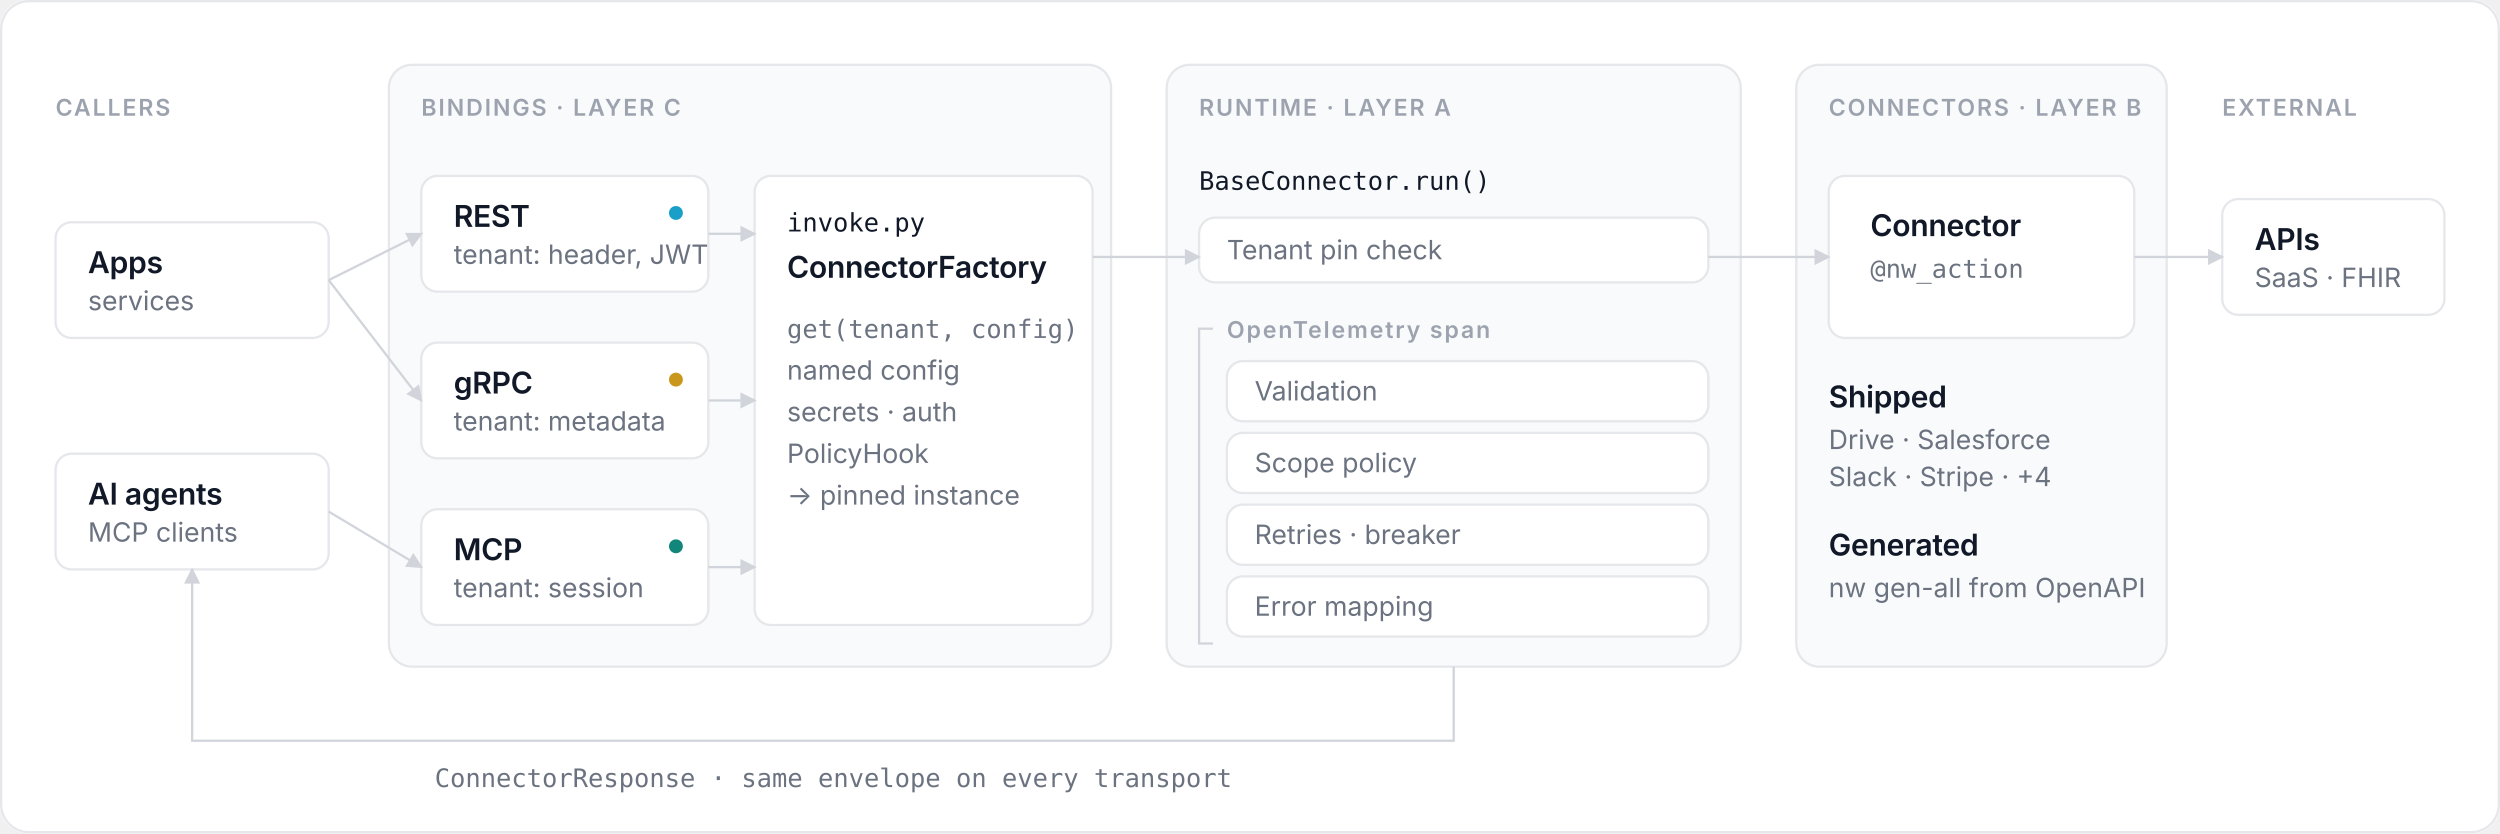
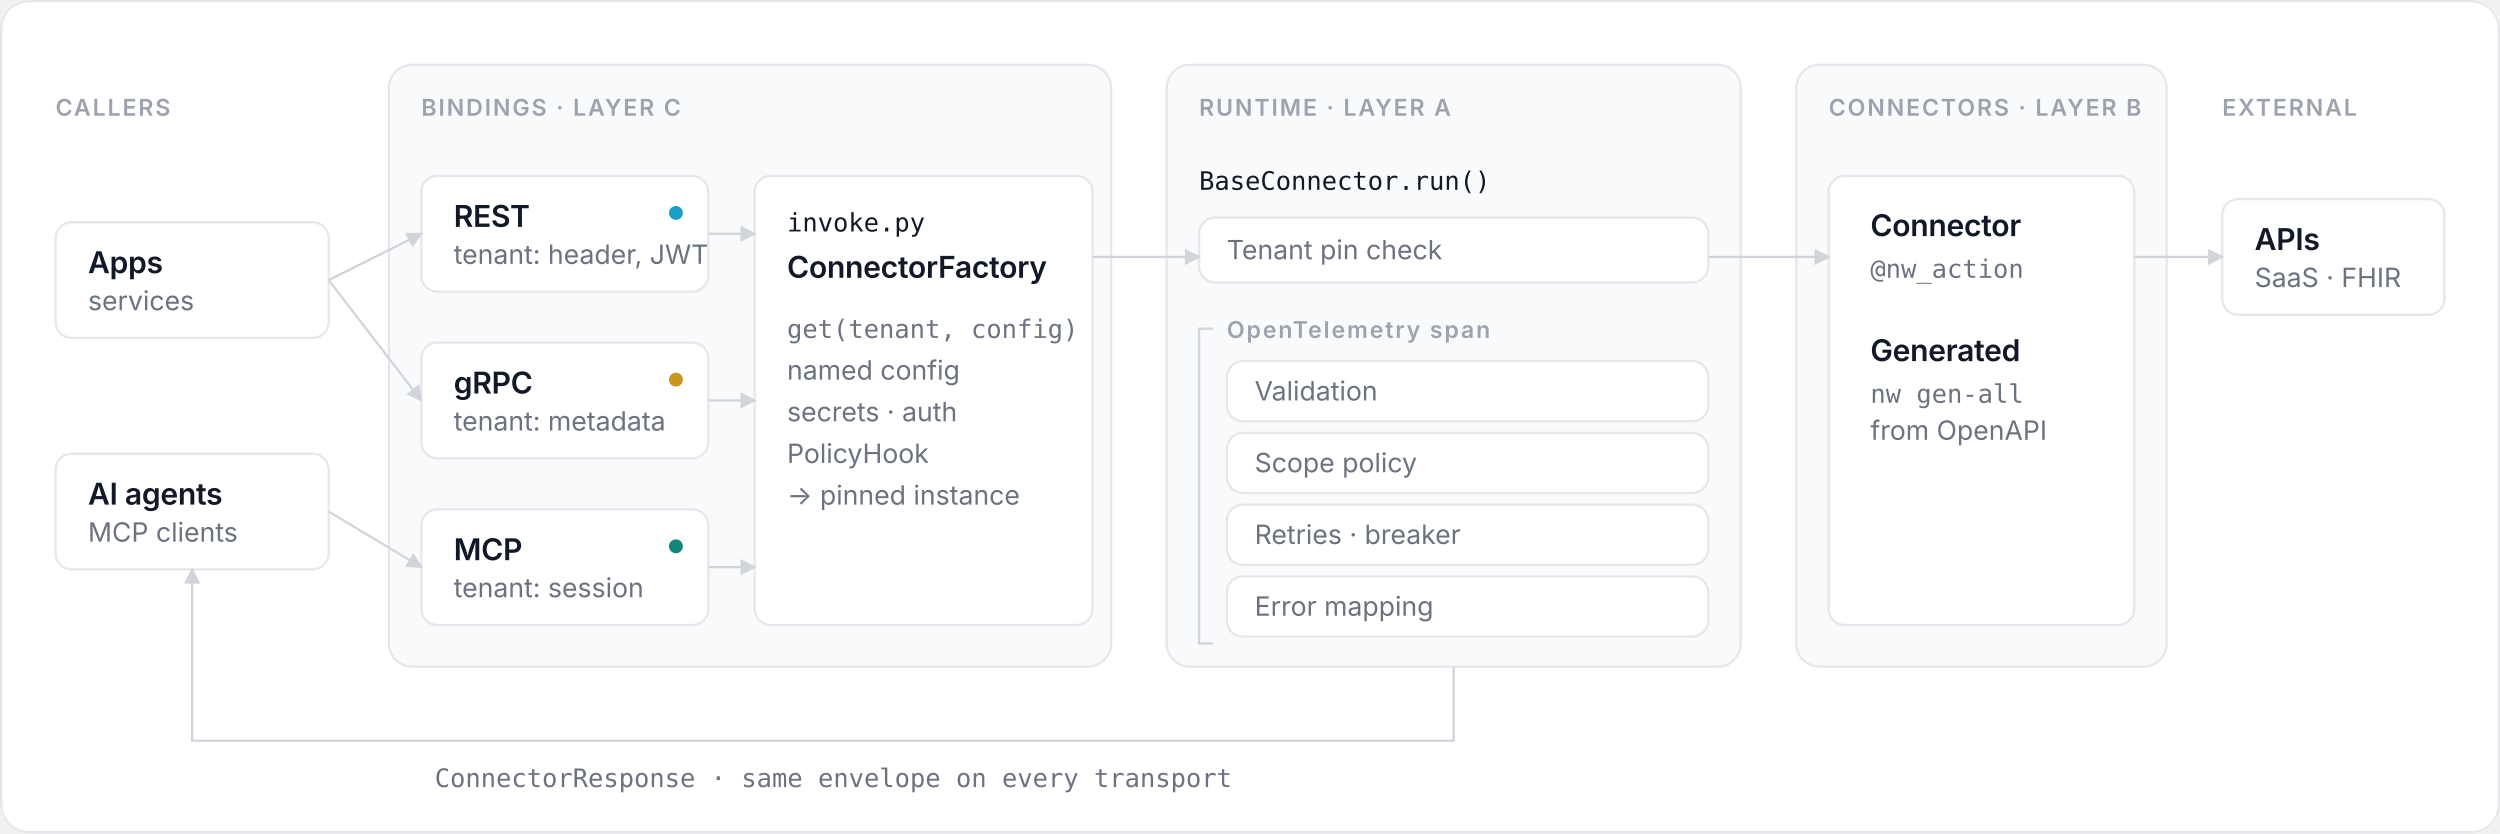
<svg xmlns="http://www.w3.org/2000/svg" viewBox="0 0 1080 360" width="1080" height="360" role="img" aria-labelledby="t d">
  <style>
    text { font-family: Inter, 'SF Pro Text', -apple-system, 'Segoe UI', Roboto, Helvetica, Arial, sans-serif; fill: #111827; }
    .t { font-size: 13px; font-weight: 600; letter-spacing: -0.01em; }
    .b { font-size: 11.5px; fill: #6b7280; }
    .k { font-size: 10px; font-weight: 600; fill: #9ca3af; letter-spacing: 0.08em; }
    .m { font-family: 'JetBrains Mono', 'SF Mono', ui-monospace, Menlo, Consolas, monospace; font-size: 11px; fill: #6b7280; }
    .mi { font-family: 'JetBrains Mono', 'SF Mono', ui-monospace, Menlo, Consolas, monospace; font-size: 11px; fill: #111827; }
    .ln { fill: none; stroke: #d1d5db; stroke-width: 1; }
    .er { fill: none; stroke: #e01d5a; stroke-width: 1; stroke-opacity: .45; }
    .route { offset-rotate: 0deg; opacity: 0; }
    .hl { opacity: 0; animation: hl var(--d, 6s) ease-in-out infinite; animation-delay: var(--w, 0s); }
    .in { opacity: 0; animation: fadein var(--d, 8s) ease-out infinite; animation-delay: var(--w, 0s); }
    @keyframes hl { 0%, 22%, 100% { opacity: 0; } 4%, 16% { opacity: 1; } }
    @keyframes fadein { 0% { opacity: 0; transform: translateY(4px); } 8%, 82% { opacity: 1; transform: none; }
                        92%, 100% { opacity: 0; } }
    .bar { transform-box: fill-box; transform-origin: left; animation: grow 8s ease-in-out infinite; }
    @keyframes grow { 0% { transform: scaleX(0); } 70%, 90% { transform: scaleX(1); } 100% { transform: scaleX(0); } }
    @media (prefers-reduced-motion: reduce) {
      .hl, .route { animation: none !important; opacity: 0; }
      .in, .bar { animation: none; opacity: 1; }
    }
  </style>
  <rect width="1080" height="360" rx="12" fill="#ffffff" />
  <rect x=".5" y=".5" width="1079" height="359" rx="12" fill="none" stroke="#e5e7eb" />
  <defs>
    <marker id="a" viewBox="0 0 8 8" refX="7" refY="4" markerWidth="7" markerHeight="7" orient="auto-start-reverse">
      <path d="M0 0 L8 4 L0 8 z" fill="#d1d5db" />
    </marker>
  </defs>
  <rect x="168" y="28" width="312" height="260" rx="10" fill="#f9fafb" stroke="#e5e7eb" />
  <text x="182" y="50" class="k" text-anchor="start">BINDINGS · LAYER C</text>
  <rect x="504" y="28" width="248" height="260" rx="10" fill="#f9fafb" stroke="#e5e7eb" />
  <text x="518" y="50" class="k" text-anchor="start">RUNTIME · LAYER A</text>
  <rect x="776" y="28" width="160" height="260" rx="10" fill="#f9fafb" stroke="#e5e7eb" />
  <text x="790" y="50" class="k" text-anchor="start">CONNECTORS · LAYER B</text>
  <style>@keyframes r7 { 0% { offset-distance: 0%; opacity: 0; } 1% { opacity: 1; } 60.16% { opacity: 1; } 61.16% { offset-distance: 100%; opacity: 0; } 100% { offset-distance: 100%; opacity: 0; } }</style>
  <circle class="route" r="3" fill="#1a9fc8" style="offset-path: path('M142 121 L 182 101 L 399 101 L 399 111 L 1008 111'); animation: r7 6.0s linear 0.0s infinite" />
  <style>@keyframes r9 { 0% { offset-distance: 0%; opacity: 0; } 1% { opacity: 1; } 65.22% { opacity: 1; } 66.22% { offset-distance: 100%; opacity: 0; } 100% { offset-distance: 100%; opacity: 0; } }</style>
  <circle class="route" r="3" fill="#c9971c" style="offset-path: path('M142 121 L 182 173 L 399 173 L 399 111 L 1008 111'); animation: r9 6.0s linear 2.0s infinite" />
  <style>@keyframes r11 { 0% { offset-distance: 0%; opacity: 0; } 1% { opacity: 1; } 68.91% { opacity: 1; } 69.91% { offset-distance: 100%; opacity: 0; } 100% { offset-distance: 100%; opacity: 0; } }</style>
  <circle class="route" r="3" fill="#12867a" style="offset-path: path('M142 221 L 182 245 L 399 245 L 399 111 L 1008 111'); animation: r11 6.0s linear 4.0s infinite" />
  <style>@keyframes r13 { 0% { offset-distance: 0%; opacity: 0; } 1% { opacity: 1; } 44.21% { opacity: 1; } 45.21% { offset-distance: 100%; opacity: 0; } 100% { offset-distance: 100%; opacity: 0; } }</style>
  <circle class="route" r="3" fill="#6b7280" style="offset-path: path('M628 288 L 628 320 L 83 320 L 83 246'); animation: r13 6.0s linear 3.4s infinite" />
  <text x="24" y="50" class="k" text-anchor="start">CALLERS</text>
  <rect x="24" y="96" width="118" height="50" rx="7" fill="#ffffff" stroke="#e5e7eb" />
  <text x="38" y="118.0" class="t" text-anchor="start">Apps</text>
  <text x="38" y="134.0" class="b" text-anchor="start">services</text>
  <rect x="24" y="196" width="118" height="50" rx="7" fill="#ffffff" stroke="#e5e7eb" />
  <text x="38" y="218.0" class="t" text-anchor="start">AI agents</text>
  <text x="38" y="234.0" class="b" text-anchor="start">MCP clients</text>
  <rect x="182" y="76" width="124" height="50" rx="7" fill="#ffffff" stroke="#e5e7eb" />
  <text x="196" y="98.0" class="t" text-anchor="start">REST</text>
  <text x="196" y="114.0" class="b" text-anchor="start">tenant: header, JWT</text>
  <circle cx="292" cy="92" r="3" fill="#1a9fc8" />
  <rect x="182" y="148" width="124" height="50" rx="7" fill="#ffffff" stroke="#e5e7eb" />
  <text x="196" y="170.0" class="t" text-anchor="start">gRPC</text>
  <text x="196" y="186.0" class="b" text-anchor="start">tenant: metadata</text>
  <circle cx="292" cy="164" r="3" fill="#c9971c" />
  <rect x="182" y="220" width="124" height="50" rx="7" fill="#ffffff" stroke="#e5e7eb" />
  <text x="196" y="242.0" class="t" text-anchor="start">MCP</text>
  <text x="196" y="258.0" class="b" text-anchor="start">tenant: session</text>
  <circle cx="292" cy="236" r="3" fill="#12867a" />
  <rect x="326" y="76" width="146" height="194" rx="7" fill="#ffffff" stroke="#e5e7eb" />
  <text x="340" y="100" class="mi" text-anchor="start">invoke.py</text>
  <text x="340" y="120" class="t" text-anchor="start">ConnectorFactory</text>
  <text x="340" y="146" class="m" text-anchor="start">get(tenant, config)</text>
  <text x="340" y="164" class="b" text-anchor="start">named config</text>
  <text x="340" y="182" class="b" text-anchor="start">secrets · auth</text>
  <text x="340" y="200" class="b" text-anchor="start">PolicyHook</text>
  <text x="340" y="218" class="b" text-anchor="start">→ pinned instance</text>
  <text x="518" y="82" class="mi" text-anchor="start">BaseConnector.run()</text>
  <rect x="518" y="94" width="220" height="28" rx="7" fill="#ffffff" stroke="#e5e7eb" />
  <g class="hl" style="--d: 7s; --w: 0.9s">
    <rect x="518" y="94" width="220" height="28" rx="7" fill="#e8f6fb" stroke="#1a9fc8" stroke-opacity=".5" />
  </g>
  <text x="530" y="112" class="b" text-anchor="start" fill="#111827">Tenant pin check</text>
  <path class="ln" d="M524 142 L 518 142 L 518 278 L 524 278" />
  <text x="530" y="146" class="k" text-anchor="start">OpenTelemetry span</text>
  <rect x="530" y="156" width="208" height="26" rx="7" fill="#ffffff" stroke="#e5e7eb" />
  <g class="hl" style="--d: 7s; --w: 1.3s">
    <rect x="530" y="156" width="208" height="26" rx="7" fill="#e8f6fb" stroke="#1a9fc8" stroke-opacity=".5" />
  </g>
  <text x="542" y="173" class="b" text-anchor="start" fill="#111827">Validation</text>
  <rect x="530" y="187" width="208" height="26" rx="7" fill="#ffffff" stroke="#e5e7eb" />
  <g class="hl" style="--d: 7s; --w: 1.7s">
    <rect x="530" y="187" width="208" height="26" rx="7" fill="#e8f6fb" stroke="#1a9fc8" stroke-opacity=".5" />
  </g>
  <text x="542" y="204" class="b" text-anchor="start" fill="#111827">Scope policy</text>
  <rect x="530" y="218" width="208" height="26" rx="7" fill="#ffffff" stroke="#e5e7eb" />
  <g class="hl" style="--d: 7s; --w: 2.1s">
    <rect x="530" y="218" width="208" height="26" rx="7" fill="#e8f6fb" stroke="#1a9fc8" stroke-opacity=".5" />
  </g>
  <text x="542" y="235" class="b" text-anchor="start" fill="#111827">Retries · breaker</text>
  <rect x="530" y="249" width="208" height="26" rx="7" fill="#ffffff" stroke="#e5e7eb" />
  <g class="hl" style="--d: 7s; --w: 2.5s">
    <rect x="530" y="249" width="208" height="26" rx="7" fill="#e8f6fb" stroke="#1a9fc8" stroke-opacity=".5" />
  </g>
  <text x="542" y="266" class="b" text-anchor="start" fill="#111827">Error mapping</text>
-   <rect x="790" y="76" width="132" height="70" rx="7" fill="#ffffff" stroke="#e5e7eb" />
+   <rect x="790" y="76" width="132" height="194" rx="7" fill="#ffffff" stroke="#e5e7eb" />
  <g class="hl" style="--d: 7s; --w: 3.0s">
-     <rect x="790" y="76" width="132" height="70" rx="7" fill="#e8f6fb" stroke="#1a9fc8" stroke-opacity=".5" />
+     <rect x="790" y="76" width="132" height="194" rx="7" fill="#e8f6fb" stroke="#1a9fc8" stroke-opacity=".5" />
  </g>
  <text x="808" y="102" class="t" text-anchor="start">Connector</text>
  <text x="808" y="120" class="m" text-anchor="start">@nw_action</text>
-   <text x="790" y="176" class="t" text-anchor="start">Shipped</text>
-   <text x="790" y="194" class="b" text-anchor="start">Drive · Salesforce</text>
-   <text x="790" y="210" class="b" text-anchor="start">Slack · Stripe · +4</text>
-   <text x="790" y="240" class="t" text-anchor="start">Generated</text>
-   <text x="790" y="258" class="b" text-anchor="start">nw gen-all from OpenAPI</text>
+   <text x="808" y="156" class="t" text-anchor="start">Generated</text>
+   <text x="808" y="174" class="m" text-anchor="start">nw gen-all</text>
+   <text x="808" y="190" class="b" text-anchor="start">from OpenAPI</text>
  <text x="960" y="50" class="k" text-anchor="start">EXTERNAL</text>
  <rect x="960" y="86" width="96" height="50" rx="7" fill="#ffffff" stroke="#e5e7eb" />
  <text x="974" y="108.0" class="t" text-anchor="start">APIs</text>
  <text x="974" y="124.0" class="b" text-anchor="start">SaaS · FHIR</text>
  <path class="ln" d="M142 121 L 182 101" marker-end="url(#a)" />
  <path class="ln" d="M142 121 L 182 173" marker-end="url(#a)" />
  <path class="ln" d="M142 221 L 182 245" marker-end="url(#a)" />
  <path class="ln" d="M306 101 L 326 101" marker-end="url(#a)" />
  <path class="ln" d="M306 173 L 326 173" marker-end="url(#a)" />
  <path class="ln" d="M306 245 L 326 245" marker-end="url(#a)" />
  <path class="ln" d="M472 111 L 518 111" marker-end="url(#a)" />
  <path class="ln" d="M738 111 L 790 111" marker-end="url(#a)" />
  <path class="ln" d="M922 111 L 960 111" marker-end="url(#a)" />
  <path class="ln" d="M628 288 L 628 320 L 83 320 L 83 246" marker-end="url(#a)" />
  <text x="360" y="340" class="m" text-anchor="middle">ConnectorResponse · same envelope on every transport</text>
</svg>
